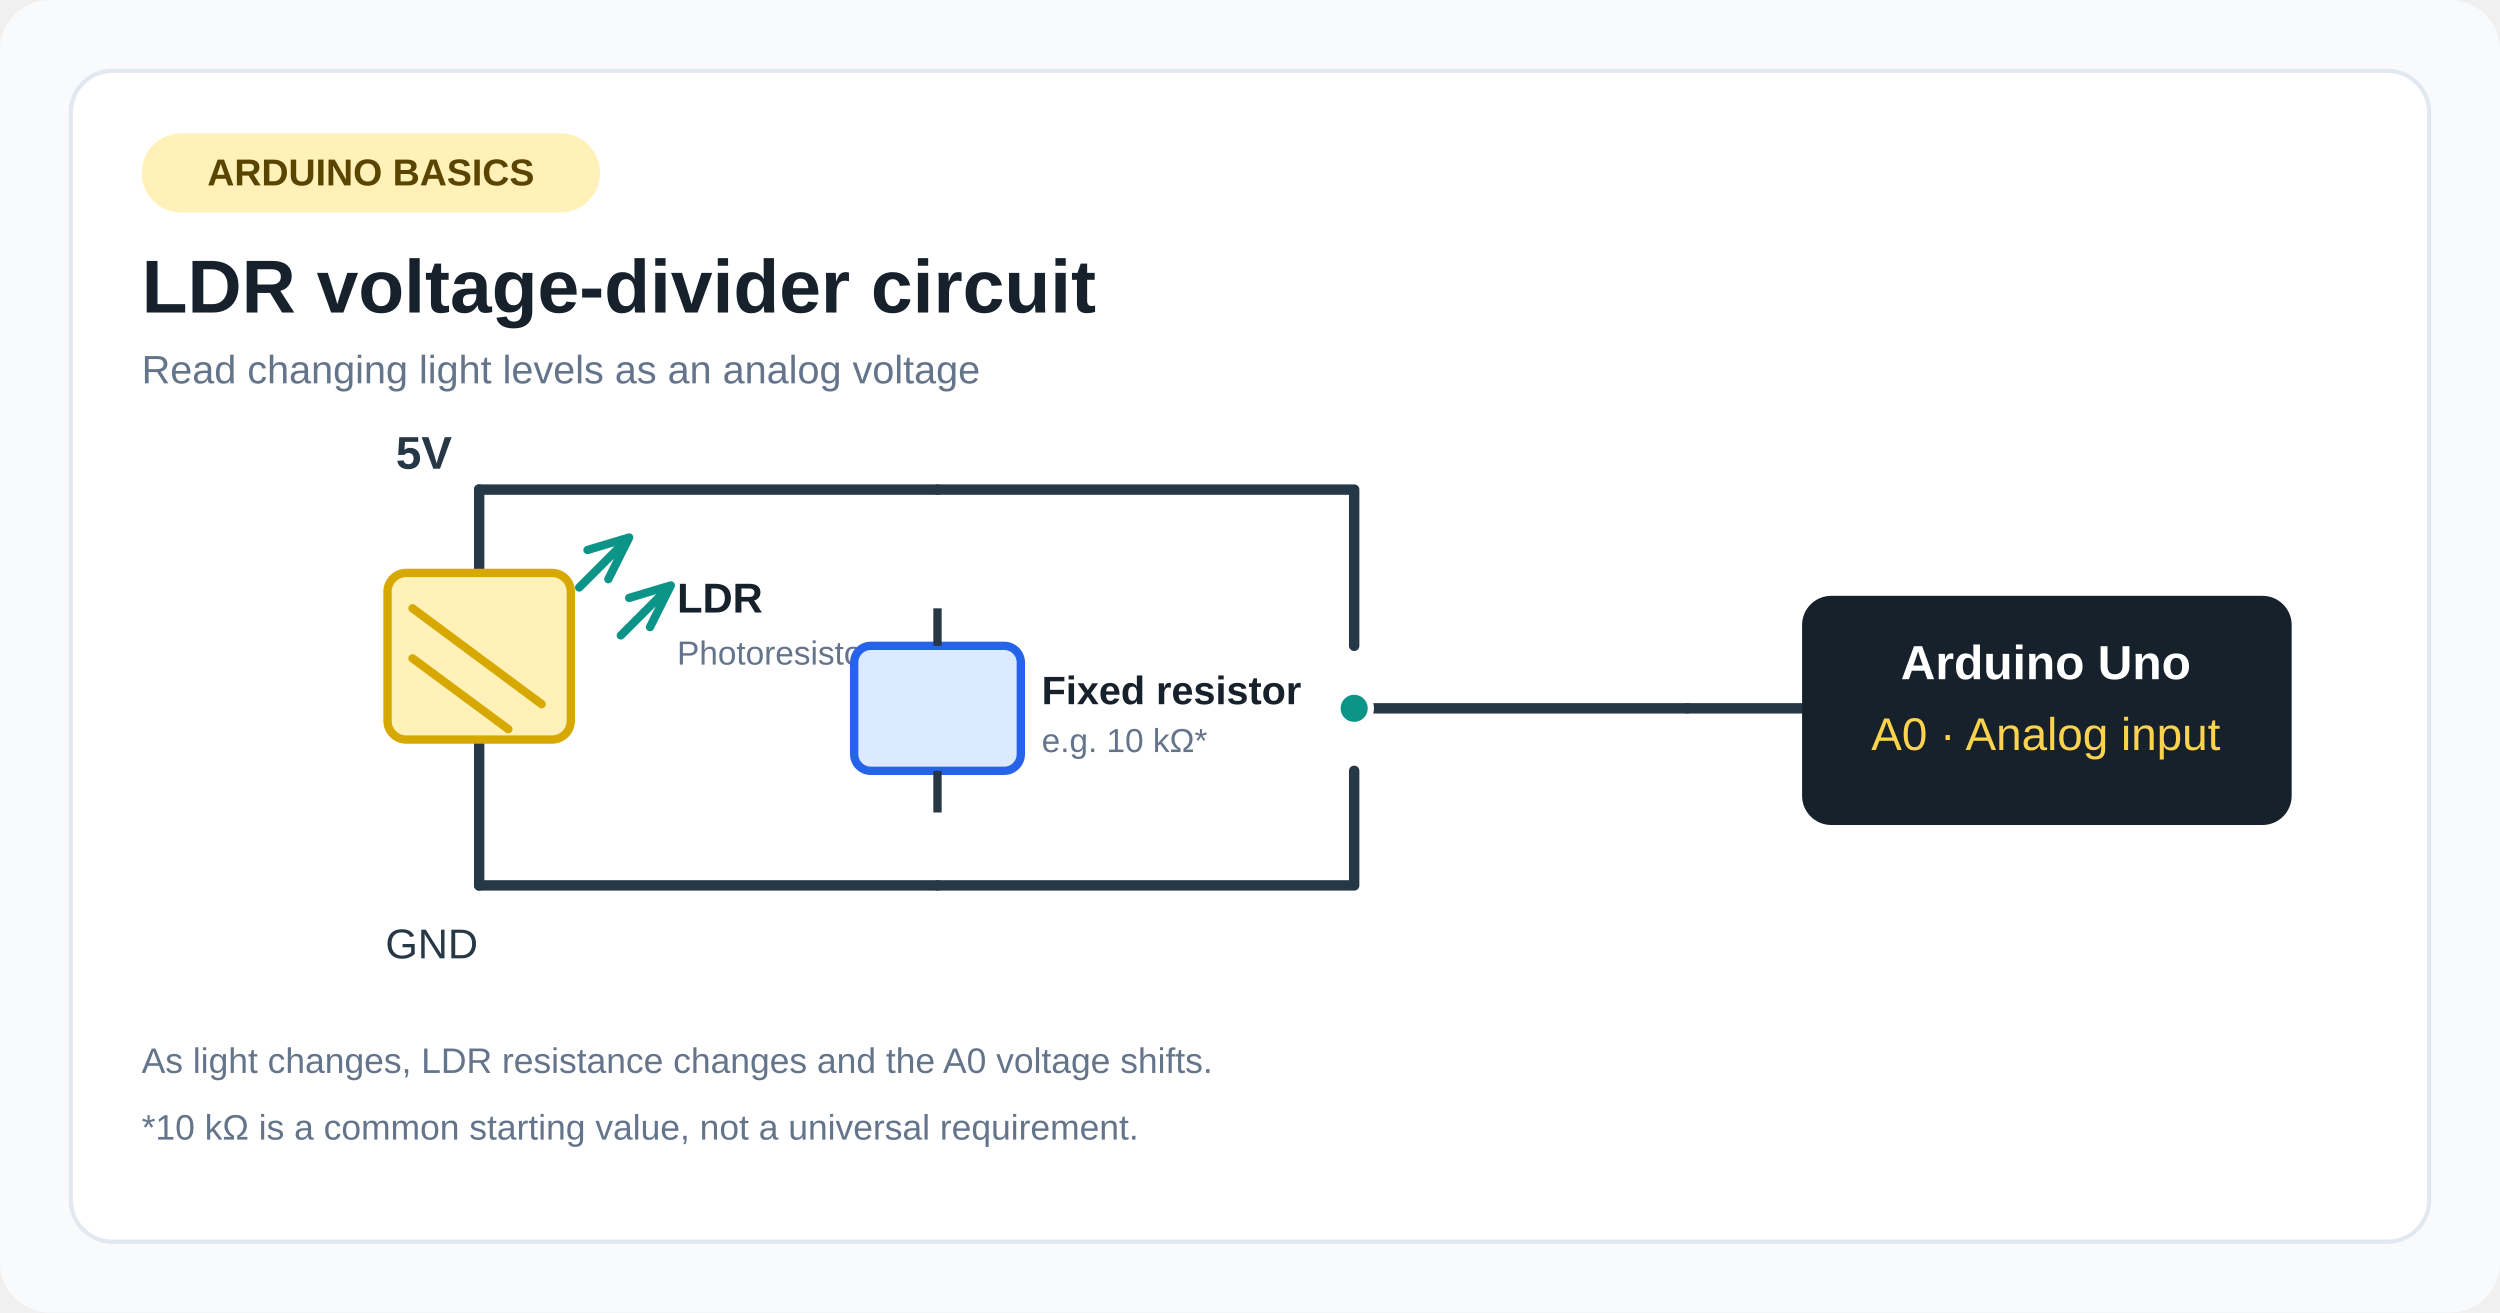
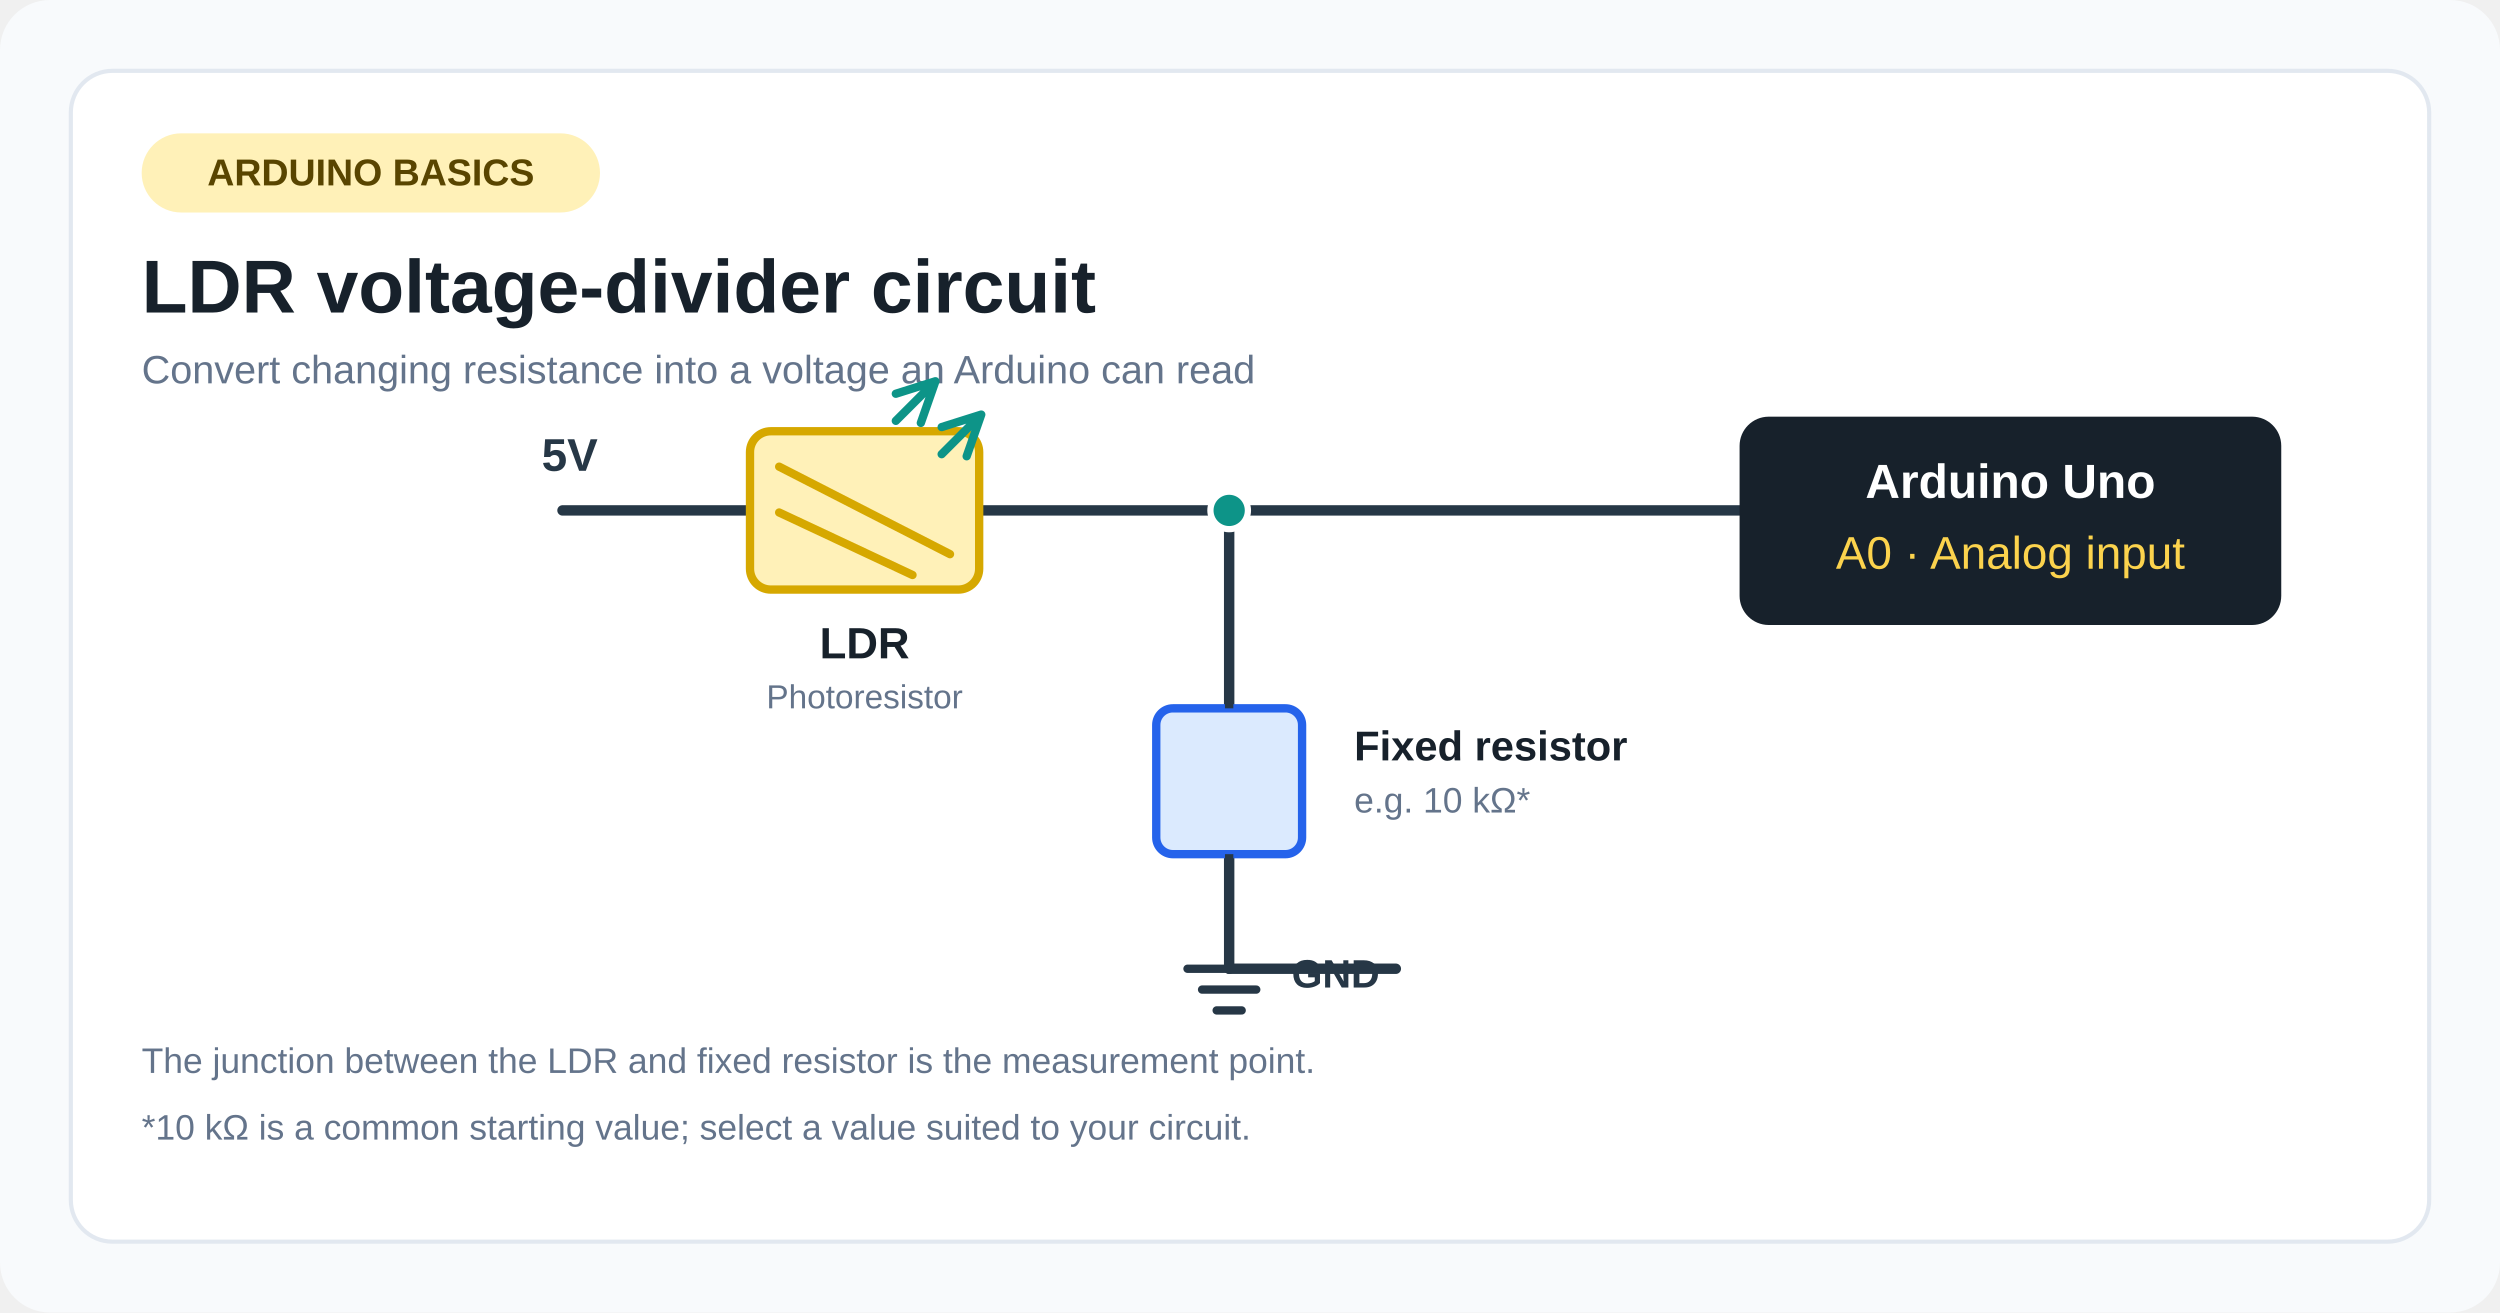
<svg xmlns="http://www.w3.org/2000/svg" width="1200" height="630" viewBox="0 0 1200 630" role="img" aria-labelledby="title desc">
  <rect width="1200" height="630" rx="24" fill="#f8fafc" />
  <rect x="34" y="34" width="1132" height="562" rx="20" fill="#fff" stroke="#e2e8f0" stroke-width="2" />
  <rect x="68" y="64" width="220" height="38" rx="19" fill="#fff1b8" />
  <text x="178" y="89" font-family="Arial,sans-serif" font-size="18" font-weight="700" text-anchor="middle" fill="#594500">ARDUINO BASICS</text>
  <text x="68" y="150" font-family="Arial,sans-serif" font-size="36" font-weight="700" fill="#17212b">LDR voltage-divider circuit</text>
-   <text x="68" y="184" font-family="Arial,sans-serif" font-size="19" fill="#64748b">Read changing light levels as an analog voltage</text>
+   <text x="68" y="184" font-family="Arial,sans-serif" font-size="19" fill="#64748b">Convert changing resistance into a voltage an Arduino can read</text>
  <g stroke="#263746" stroke-width="5" fill="none" stroke-linecap="round" stroke-linejoin="round">
-     <path d="M230 235 V275" />
-     <path d="M230 355 V425" />
-     <path d="M230 425 H450" />
-     <path d="M230 235 H450" />
-     <path d="M450 235 H650 V310" />
-     <path d="M650 370 V425 H450" />
-     <path d="M650 340 H810" />
-     <path d="M810 340 H865" />
+     <path d="M270 245 H360" />
+     <path d="M470 245 H590" />
+     <path d="M590 245 H835" />
+     <path d="M590 245 V340" />
+     <path d="M590 410 V465" />
+     <path d="M590 465 H670" />
  </g>
-   <g fill="#263746" font-family="Arial,sans-serif">
-     <text x="190" y="225" font-size="22" font-weight="700">5V</text>
-     <text x="185" y="460" font-size="20">GND</text>
+   <text x="260" y="226" font-family="Arial,sans-serif" font-size="22" font-weight="700" fill="#263746">5V</text>
+   <g>
+     <rect x="360" y="207" width="110" height="76" rx="10" fill="#fff1b8" stroke="#d6a800" stroke-width="4" />
+     <path d="M374 224 L456 266 M374 246 L438 276" stroke="#d6a800" stroke-width="4" stroke-linecap="round" />
+     <path d="M430 202 L449 183 M442 203 L449 183 L430 189" fill="none" stroke="#0d9488" stroke-width="4" stroke-linecap="round" stroke-linejoin="round" />
+     <path d="M452 218 L471 199 M464 219 L471 199 L452 205" fill="none" stroke="#0d9488" stroke-width="4" stroke-linecap="round" stroke-linejoin="round" />
+     <text x="415" y="316" font-family="Arial,sans-serif" font-size="21" font-weight="700" fill="#17212b" text-anchor="middle">LDR</text>
+     <text x="415" y="340" font-family="Arial,sans-serif" font-size="16" fill="#64748b" text-anchor="middle">Photoresistor</text>
+   </g>
+   <circle cx="590" cy="245" r="9" fill="#0d9488" stroke="#fff" stroke-width="3" />
+   <g>
+     <rect x="555" y="340" width="70" height="70" rx="8" fill="#dbeafe" stroke="#2563eb" stroke-width="4" />
+     <path d="M590 340 V330 M590 410 V420" stroke="#263746" stroke-width="4" />
+     <text x="650" y="365" font-family="Arial,sans-serif" font-size="20" font-weight="700" fill="#17212b">Fixed resistor</text>
+     <text x="650" y="390" font-family="Arial,sans-serif" font-size="17" fill="#64748b">e.g. 10 kΩ*</text>
  </g>
  <g>
-     <rect x="186" y="275" width="88" height="80" rx="9" fill="#fff1b8" stroke="#d6a800" stroke-width="4" />
-     <path d="M198 292 L260 338 M198 316 L244 350" stroke="#d6a800" stroke-width="4" stroke-linecap="round" />
-     <path d="M278 282 L302 258 M292 278 L302 258 L282 264" fill="none" stroke="#0d9488" stroke-width="4" stroke-linecap="round" stroke-linejoin="round" />
-     <path d="M298 305 L322 281 M312 301 L322 281 L302 287" fill="none" stroke="#0d9488" stroke-width="4" stroke-linecap="round" stroke-linejoin="round" />
-     <text x="325" y="294" font-family="Arial,sans-serif" font-size="20" font-weight="700" fill="#17212b">LDR</text>
-     <text x="325" y="319" font-family="Arial,sans-serif" font-size="16" fill="#64748b">Photoresistor</text>
+     <rect x="835" y="200" width="260" height="100" rx="14" fill="#17212b" />
+     <text x="965" y="239" font-family="Arial,sans-serif" font-size="23" font-weight="700" fill="#fff" text-anchor="middle">Arduino Uno</text>
+     <text x="965" y="273" font-family="Arial,sans-serif" font-size="22" fill="#fcd34d" text-anchor="middle">A0 · Analog input</text>
  </g>
-   <g>
-     <rect x="410" y="310" width="80" height="60" rx="8" fill="#dbeafe" stroke="#2563eb" stroke-width="4" />
-     <path d="M450 310 V292 M450 370 V390" stroke="#263746" stroke-width="4" />
-     <text x="500" y="338" font-family="Arial,sans-serif" font-size="19" font-weight="700" fill="#17212b">Fixed resistor</text>
-     <text x="500" y="361" font-family="Arial,sans-serif" font-size="16" fill="#64748b">e.g. 10 kΩ*</text>
+   <path d="M835 245 H835" stroke="#263746" stroke-width="5" />
+   <g fill="#64748b" font-family="Arial,sans-serif" font-size="17">
+     <text x="68" y="515">The junction between the LDR and fixed resistor is the measurement point.</text>
+     <text x="68" y="547">*10 kΩ is a common starting value; select a value suited to your circuit.</text>
  </g>
-   <g>
-     <rect x="865" y="286" width="235" height="110" rx="14" fill="#17212b" />
-     <text x="982" y="326" font-family="Arial,sans-serif" font-size="23" font-weight="700" fill="#fff" text-anchor="middle">Arduino Uno</text>
-     <text x="982" y="360" font-family="Arial,sans-serif" font-size="22" fill="#fcd34d" text-anchor="middle">A0 · Analog input</text>
-   </g>
-   <g fill="#64748b" font-family="Arial,sans-serif" font-size="17">
-     <text x="68" y="515">As light changes, LDR resistance changes and the A0 voltage shifts.</text>
-     <text x="68" y="547">*10 kΩ is a common starting value, not a universal requirement.</text>
-   </g>
-   <circle cx="650" cy="340" r="8" fill="#0d9488" stroke="#fff" stroke-width="3" />
+   <path d="M570 465 H610 M577 475 H603 M584 485 H596" stroke="#263746" stroke-width="4" stroke-linecap="round" />
+   <text x="620" y="474" font-family="Arial,sans-serif" font-size="19" font-weight="700" fill="#263746">GND</text>
</svg>
